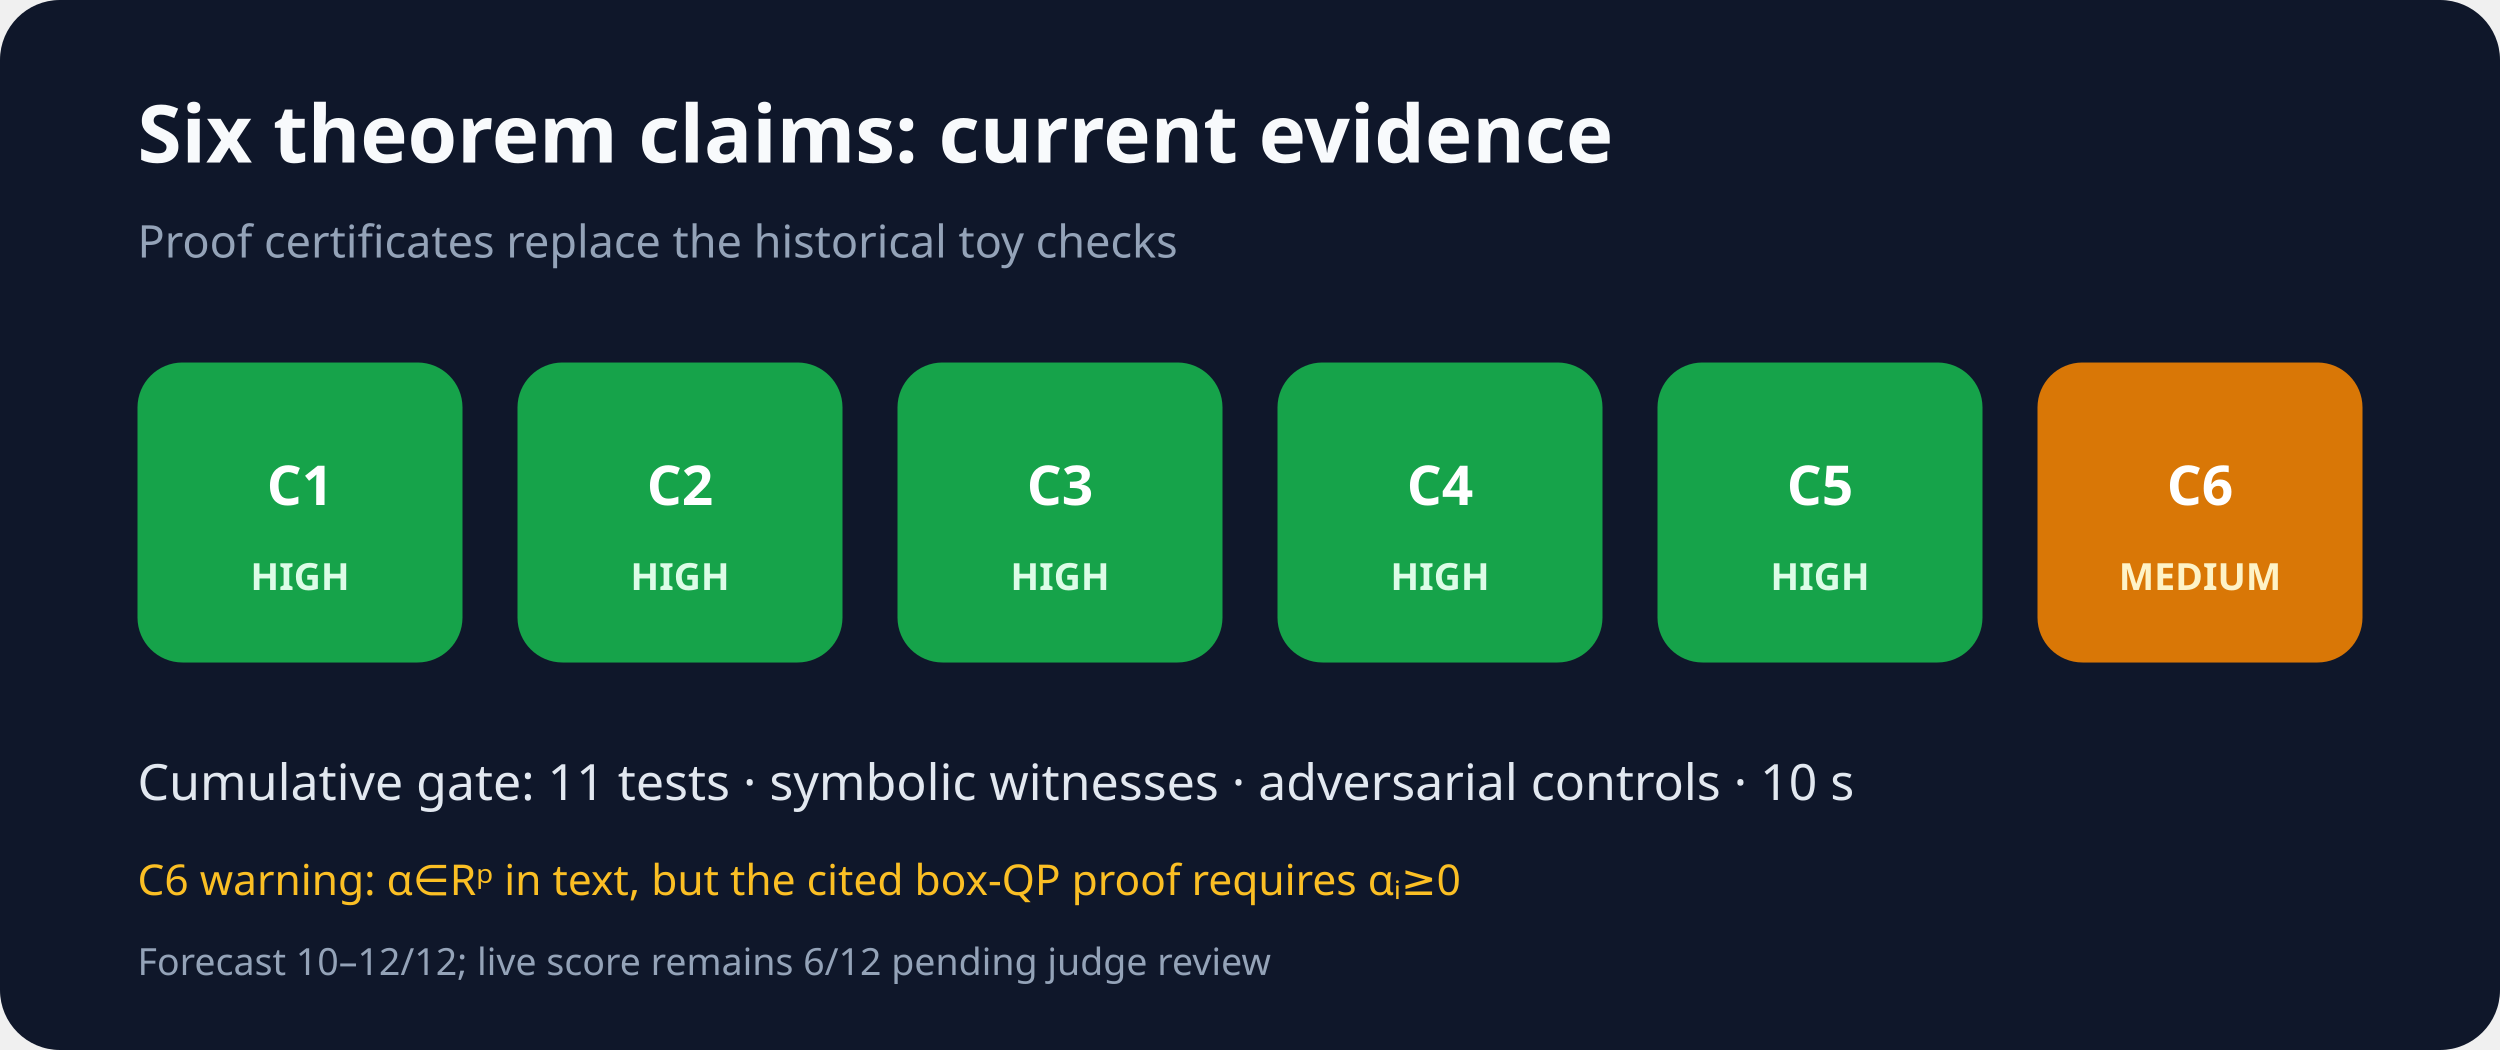
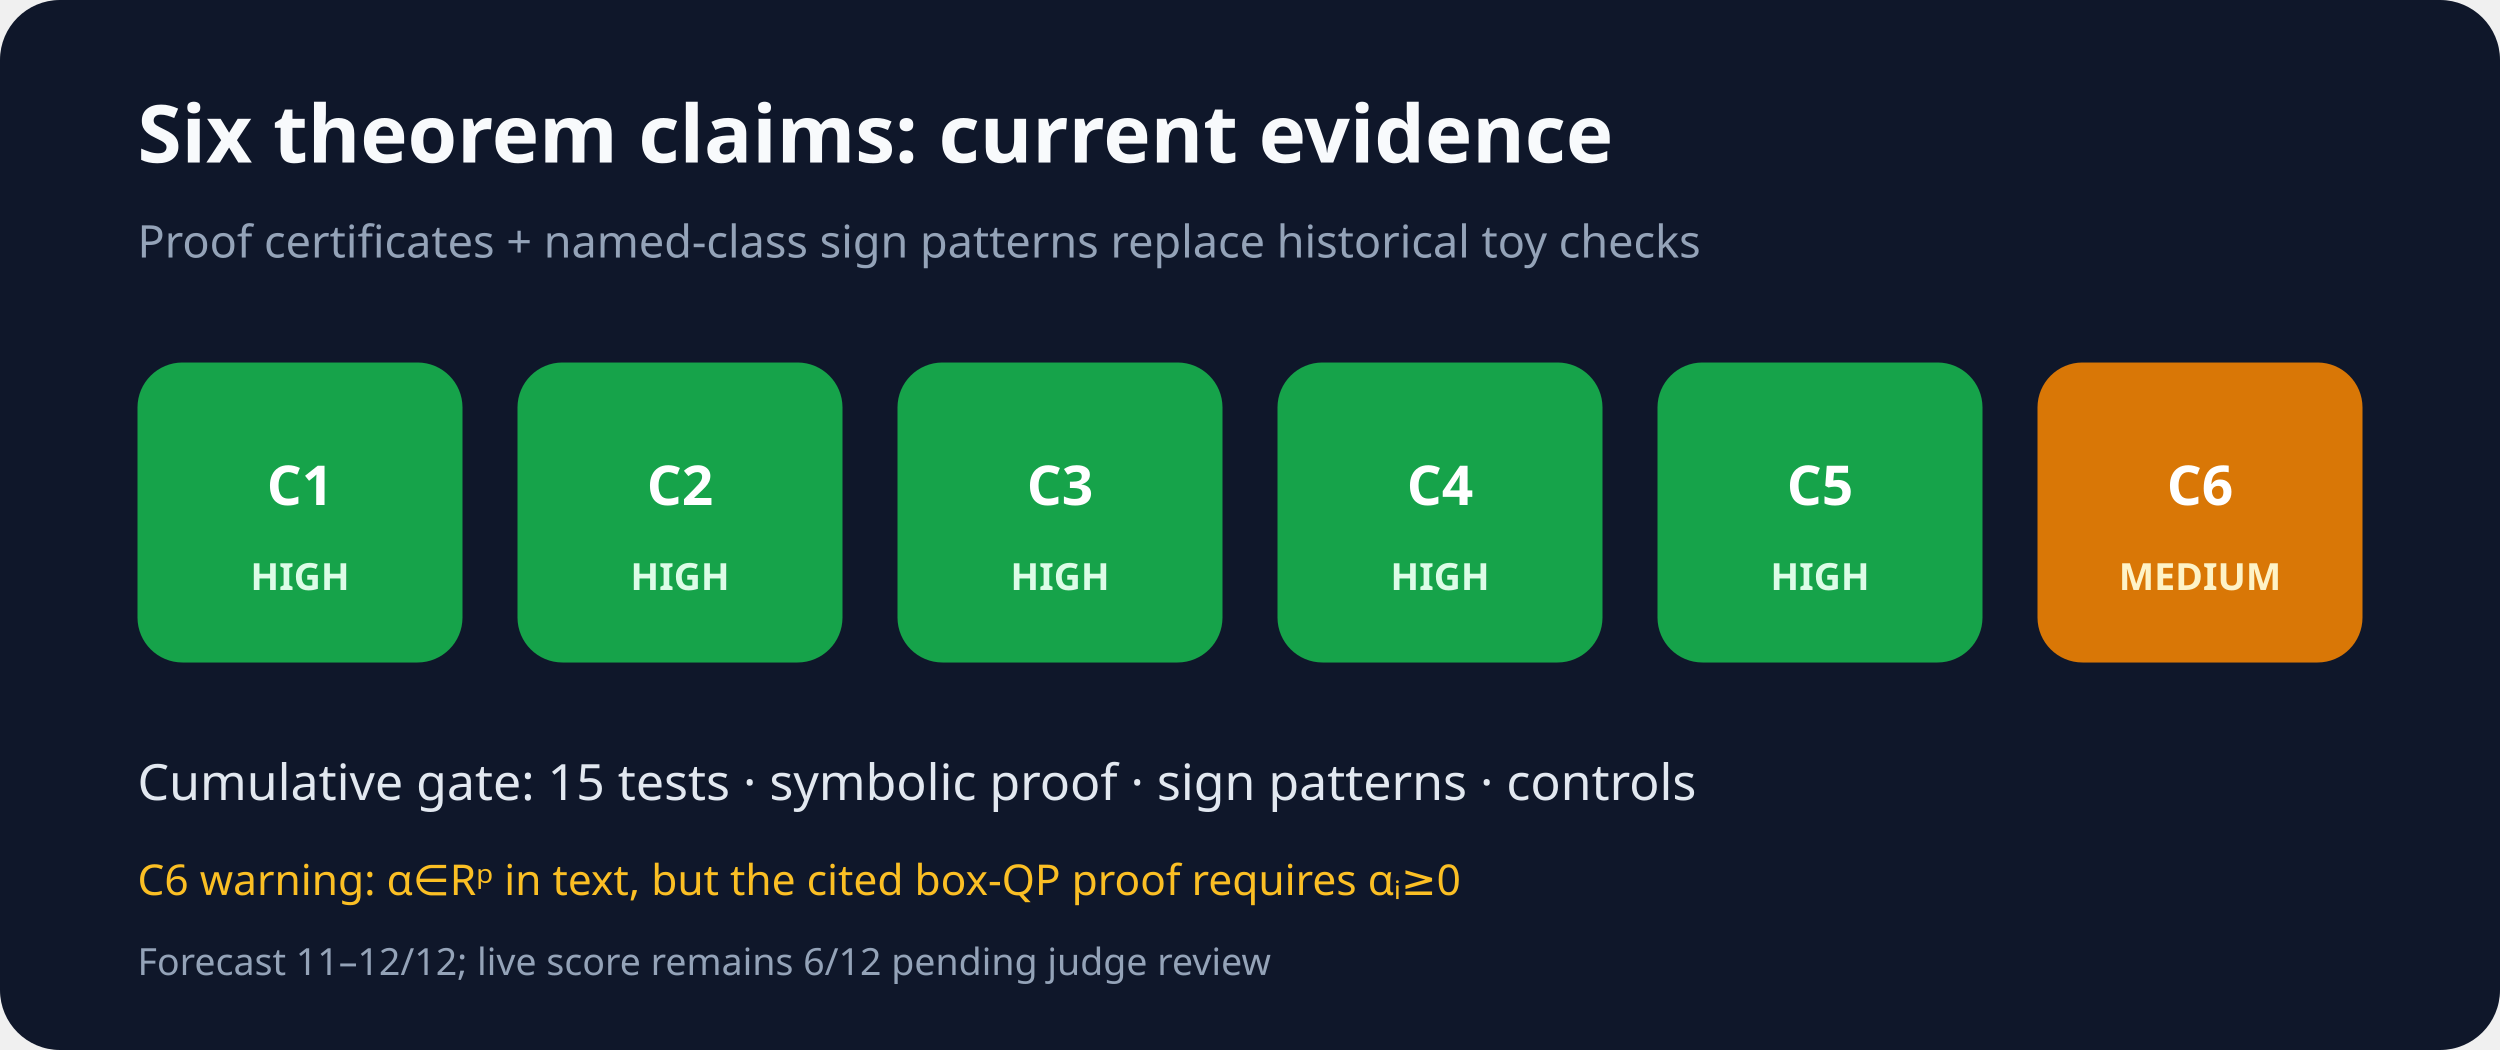
<svg xmlns="http://www.w3.org/2000/svg" width="1000" height="420" viewBox="0 0 1000 420" role="img" aria-labelledby="t d">
  <rect width="1000" height="420" rx="24" fill="#0f172a" />
  <text x="55" y="65" fill="#f8fafc" font-family="system-ui" font-size="32" font-weight="700">Six theorem claims: current evidence</text>
-   <text x="55" y="103" fill="#94a3b8" font-family="system-ui" font-size="18">Proof certificates replace the historical toy checks</text>
+   <text x="55" y="103" fill="#94a3b8" font-family="system-ui" font-size="18">Proof certificates + named-class sign patterns replace historical toy checks</text>
  <g font-family="system-ui" font-size="22" font-weight="700" text-anchor="middle">
    <rect x="55" y="145" width="130" height="120" rx="18" fill="#16a34a" />
    <text x="120" y="202" fill="white">C1</text>
    <text x="120" y="236" fill="#dcfce7" font-size="15">HIGH</text>
    <rect x="207" y="145" width="130" height="120" rx="18" fill="#16a34a" />
    <text x="272" y="202" fill="white">C2</text>
    <text x="272" y="236" fill="#dcfce7" font-size="15">HIGH</text>
    <rect x="359" y="145" width="130" height="120" rx="18" fill="#16a34a" />
    <text x="424" y="202" fill="white">C3</text>
    <text x="424" y="236" fill="#dcfce7" font-size="15">HIGH</text>
    <rect x="511" y="145" width="130" height="120" rx="18" fill="#16a34a" />
    <text x="576" y="202" fill="white">C4</text>
    <text x="576" y="236" fill="#dcfce7" font-size="15">HIGH</text>
    <rect x="663" y="145" width="130" height="120" rx="18" fill="#16a34a" />
    <text x="728" y="202" fill="white">C5</text>
    <text x="728" y="236" fill="#dcfce7" font-size="15">HIGH</text>
    <rect x="815" y="145" width="130" height="120" rx="18" fill="#d97706" />
    <text x="880" y="202" fill="white">C6</text>
    <text x="880" y="236" fill="#fef3c7" font-size="15">MEDIUM</text>
  </g>
-   <text x="55" y="320" fill="#e2e8f0" font-family="system-ui" font-size="20">Cumulative gate: 11 tests · symbolic witnesses · adversarial controls · 10 s</text>
+   <text x="55" y="320" fill="#e2e8f0" font-family="system-ui" font-size="20">Cumulative gate: 15 tests · symbolic proof · sign patterns · controls</text>
  <text x="55" y="358" fill="#fbbf24" font-family="system-ui" font-size="17">C6 warning: α∈Rᵖ in text, but the cited box-QP proof requires αᵢ≥0</text>
-   <text x="55" y="390" fill="#94a3b8" font-family="system-ui" font-size="15">Forecast 10–12/12; live score remains 6/12 pending judge review</text>
+   <text x="55" y="390" fill="#94a3b8" font-family="system-ui" font-size="15">Forecast 11–12/12; live score remains 6/12 pending judge review</text>
</svg>
